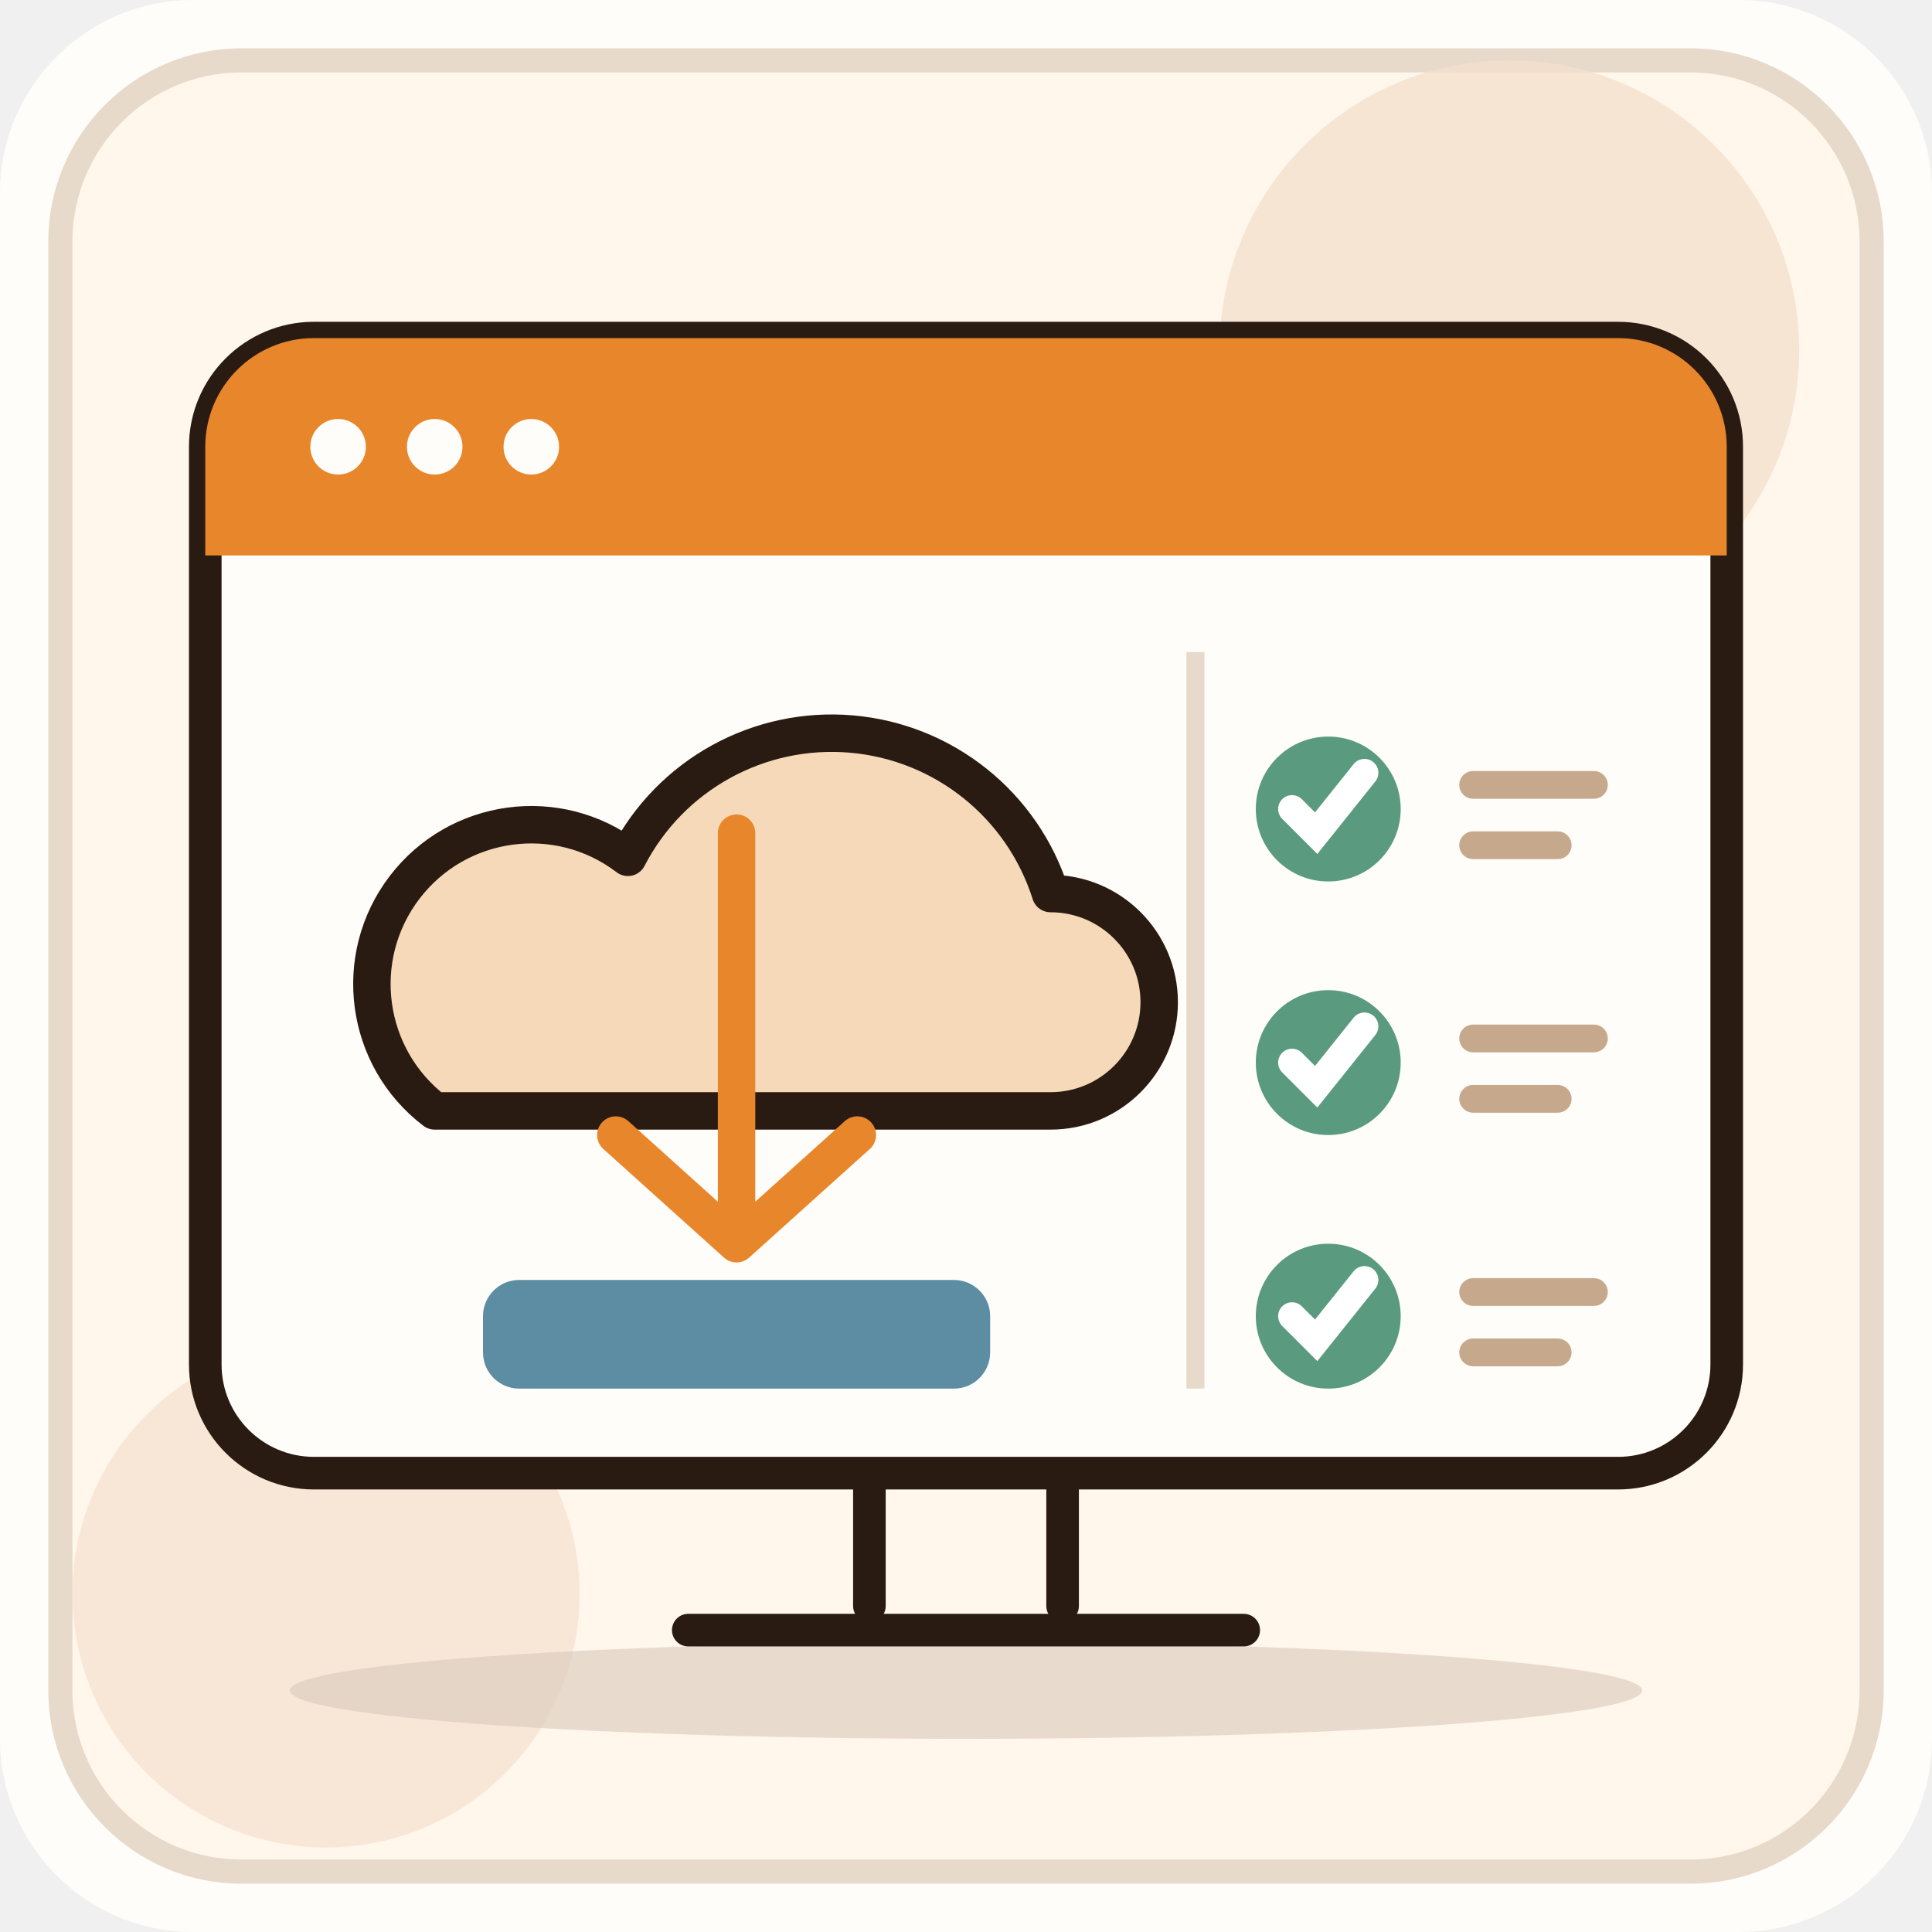
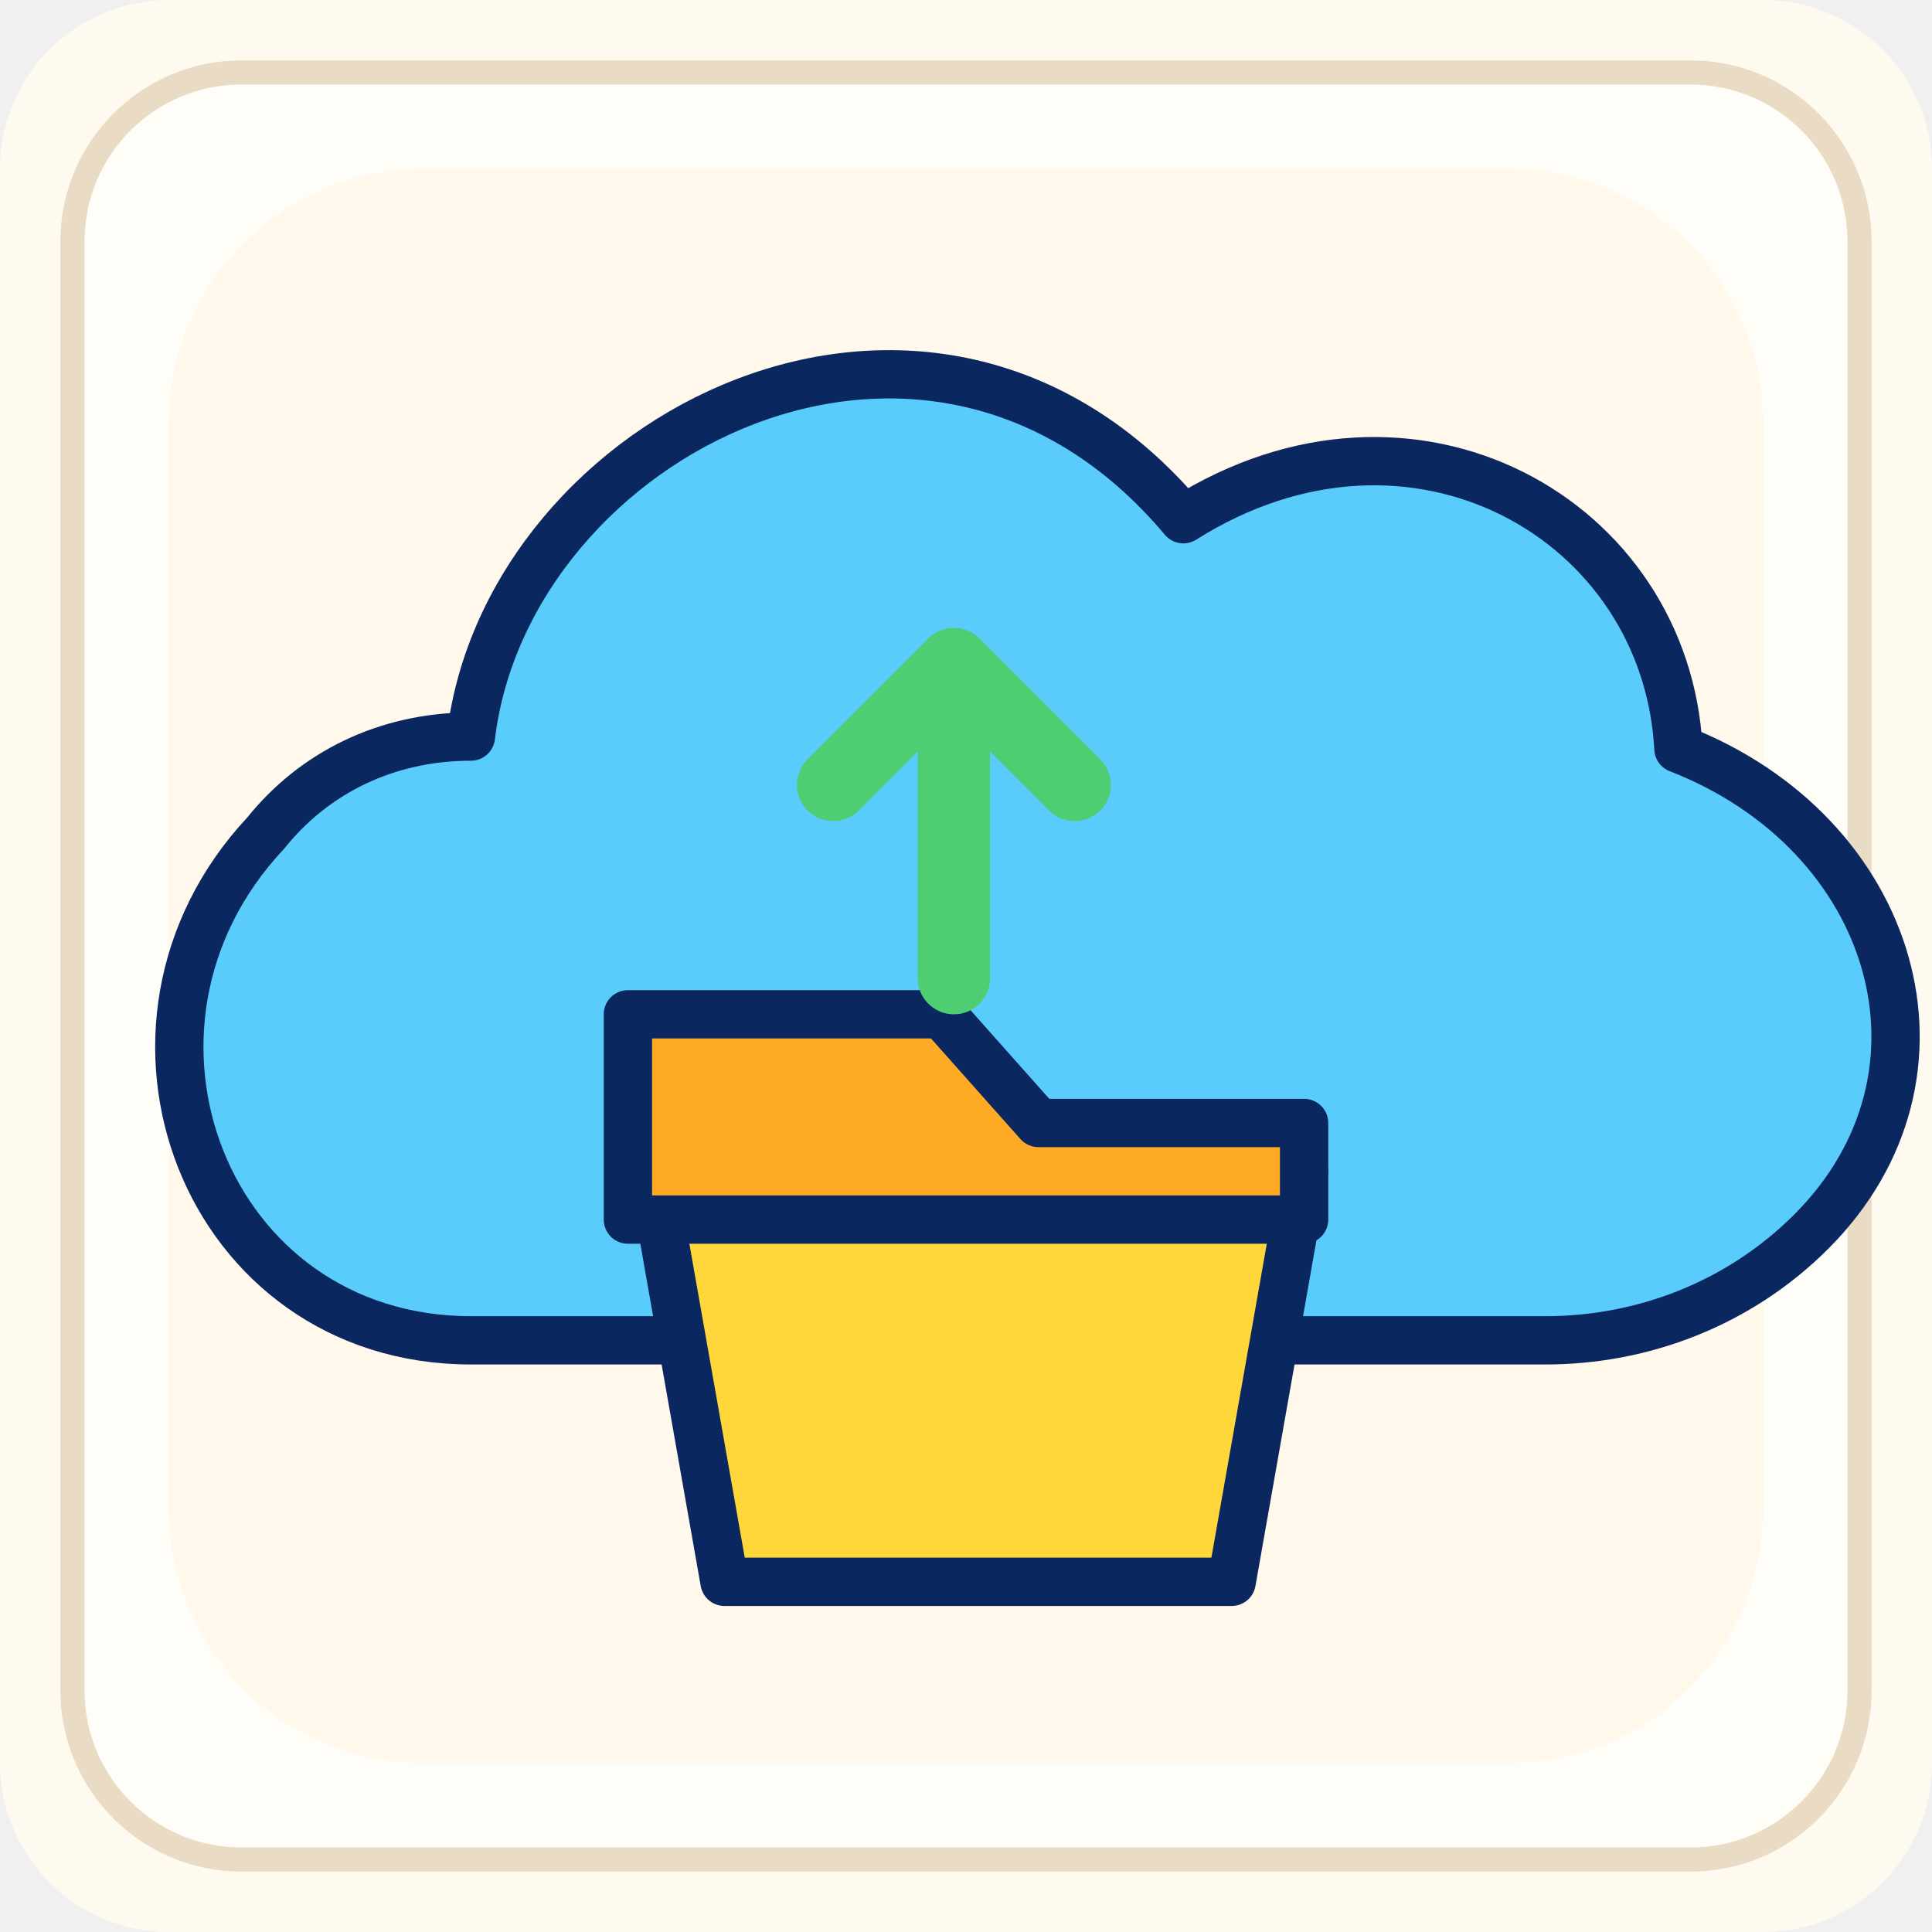
<svg xmlns="http://www.w3.org/2000/svg" width="160" height="160" viewBox="0 0 160 160" aria-hidden="true">
-   <rect width="160" height="160" rx="16" fill="#FFFDF9" />
-   <rect x="5" y="5" width="150" height="150" rx="15" fill="#FFF6EC" stroke="#E8DACB" stroke-width="2" />
-   <circle cx="125" cy="29" r="24" fill="#F4DFCC" opacity=".75" />
-   <circle cx="27" cy="132" r="21" fill="#F4DFCC" opacity=".65" />
-   <ellipse cx="80" cy="140" rx="56" ry="4" fill="#D9CABB" opacity=".6" />
-   <rect x="17" y="28" width="126" height="94" rx="9" fill="#FFFDF9" stroke="#2A1B12" stroke-width="2.7" />
-   <path d="M26 28H134a9 9 0 0 1 9 9v9H17v-9a9 9 0 0 1 9-9Z" fill="#E8862B" />
-   <circle cx="28" cy="37" r="2.3" fill="#FFFDF9" />
-   <circle cx="36" cy="37" r="2.3" fill="#FFFDF9" />
-   <circle cx="44" cy="37" r="2.3" fill="#FFFDF9" />
-   <g transform="translate(27 53)" stroke="#2A1B12" stroke-width="3.1" stroke-linecap="round" stroke-linejoin="round">
-     <path d="M9 39h51a9 9 0 0 0 0-18 19 19 0 0 0-35-3A12 12 0 0 0 9 39Z" fill="#F5D9B8" />
-     <path d="M34 16v34m-10-9 10 9 10-9" fill="none" stroke="#E8862B" />
-     <rect x="13" y="53" width="42" height="9" rx="3" fill="#5C8DA2" stroke="none" />
+   <rect width="160" height="160" rx="14" fill="#FFFAF0" />
+   <rect x="6" y="6" width="148" height="148" rx="14" fill="#FFFDF7" stroke="#EADCC4" stroke-width="2" />
+   <rect x="14" y="14" width="132" height="132" rx="21" fill="#FFF7E5" opacity=".7" />
+   <g stroke="#0B2760" stroke-width="4" stroke-linejoin="round" stroke-linecap="round">
+     <path d="M39 111c-22 0-32-26-17-42 4-5 10-8 17-8 3-25 38-43 59-18 19-12 40 0 41 19 18 7 24 27 11 40-6 6-14 9-22 9Z" fill="#59CCFC" />
+     <path d="M54 97h54l-6 34H60Z" fill="#FFD73B" />
+     <path d="M52 84h26l8 9h22v8H52Z" fill="#FFAA25" />
+     <path d="M79 81V55m0 0-10 10m10-10 10 10" fill="none" stroke="#4FCD72" stroke-width="6" />
  </g>
-   <path d="M99 54v61" stroke="#E8DACB" stroke-width="1.5" />
-   <g stroke-width="2.3" stroke-linecap="round" fill="none">
-     <circle cx="110" cy="67" r="6" fill="#5A9B80" stroke="none" />
-     <path d="m107 67 2 2 4-5" stroke="#fff" />
-     <path d="M122 65h10M122 70h7" stroke="#C6A98D" />
-     <circle cx="110" cy="88" r="6" fill="#5A9B80" stroke="none" />
-     <path d="m107 88 2 2 4-5" stroke="#fff" />
-     <path d="M122 86h10M122 91h7" stroke="#C6A98D" />
-     <circle cx="110" cy="109" r="6" fill="#5A9B80" stroke="none" />
-     <path d="m107 109 2 2 4-5" stroke="#fff" />
-     <path d="M122 107h10M122 112h7" stroke="#C6A98D" />
-   </g>
-   <path d="M72 123v10m16-10v10M57 135h46" stroke="#2A1B12" stroke-width="2.7" fill="none" stroke-linecap="round" />
</svg>
